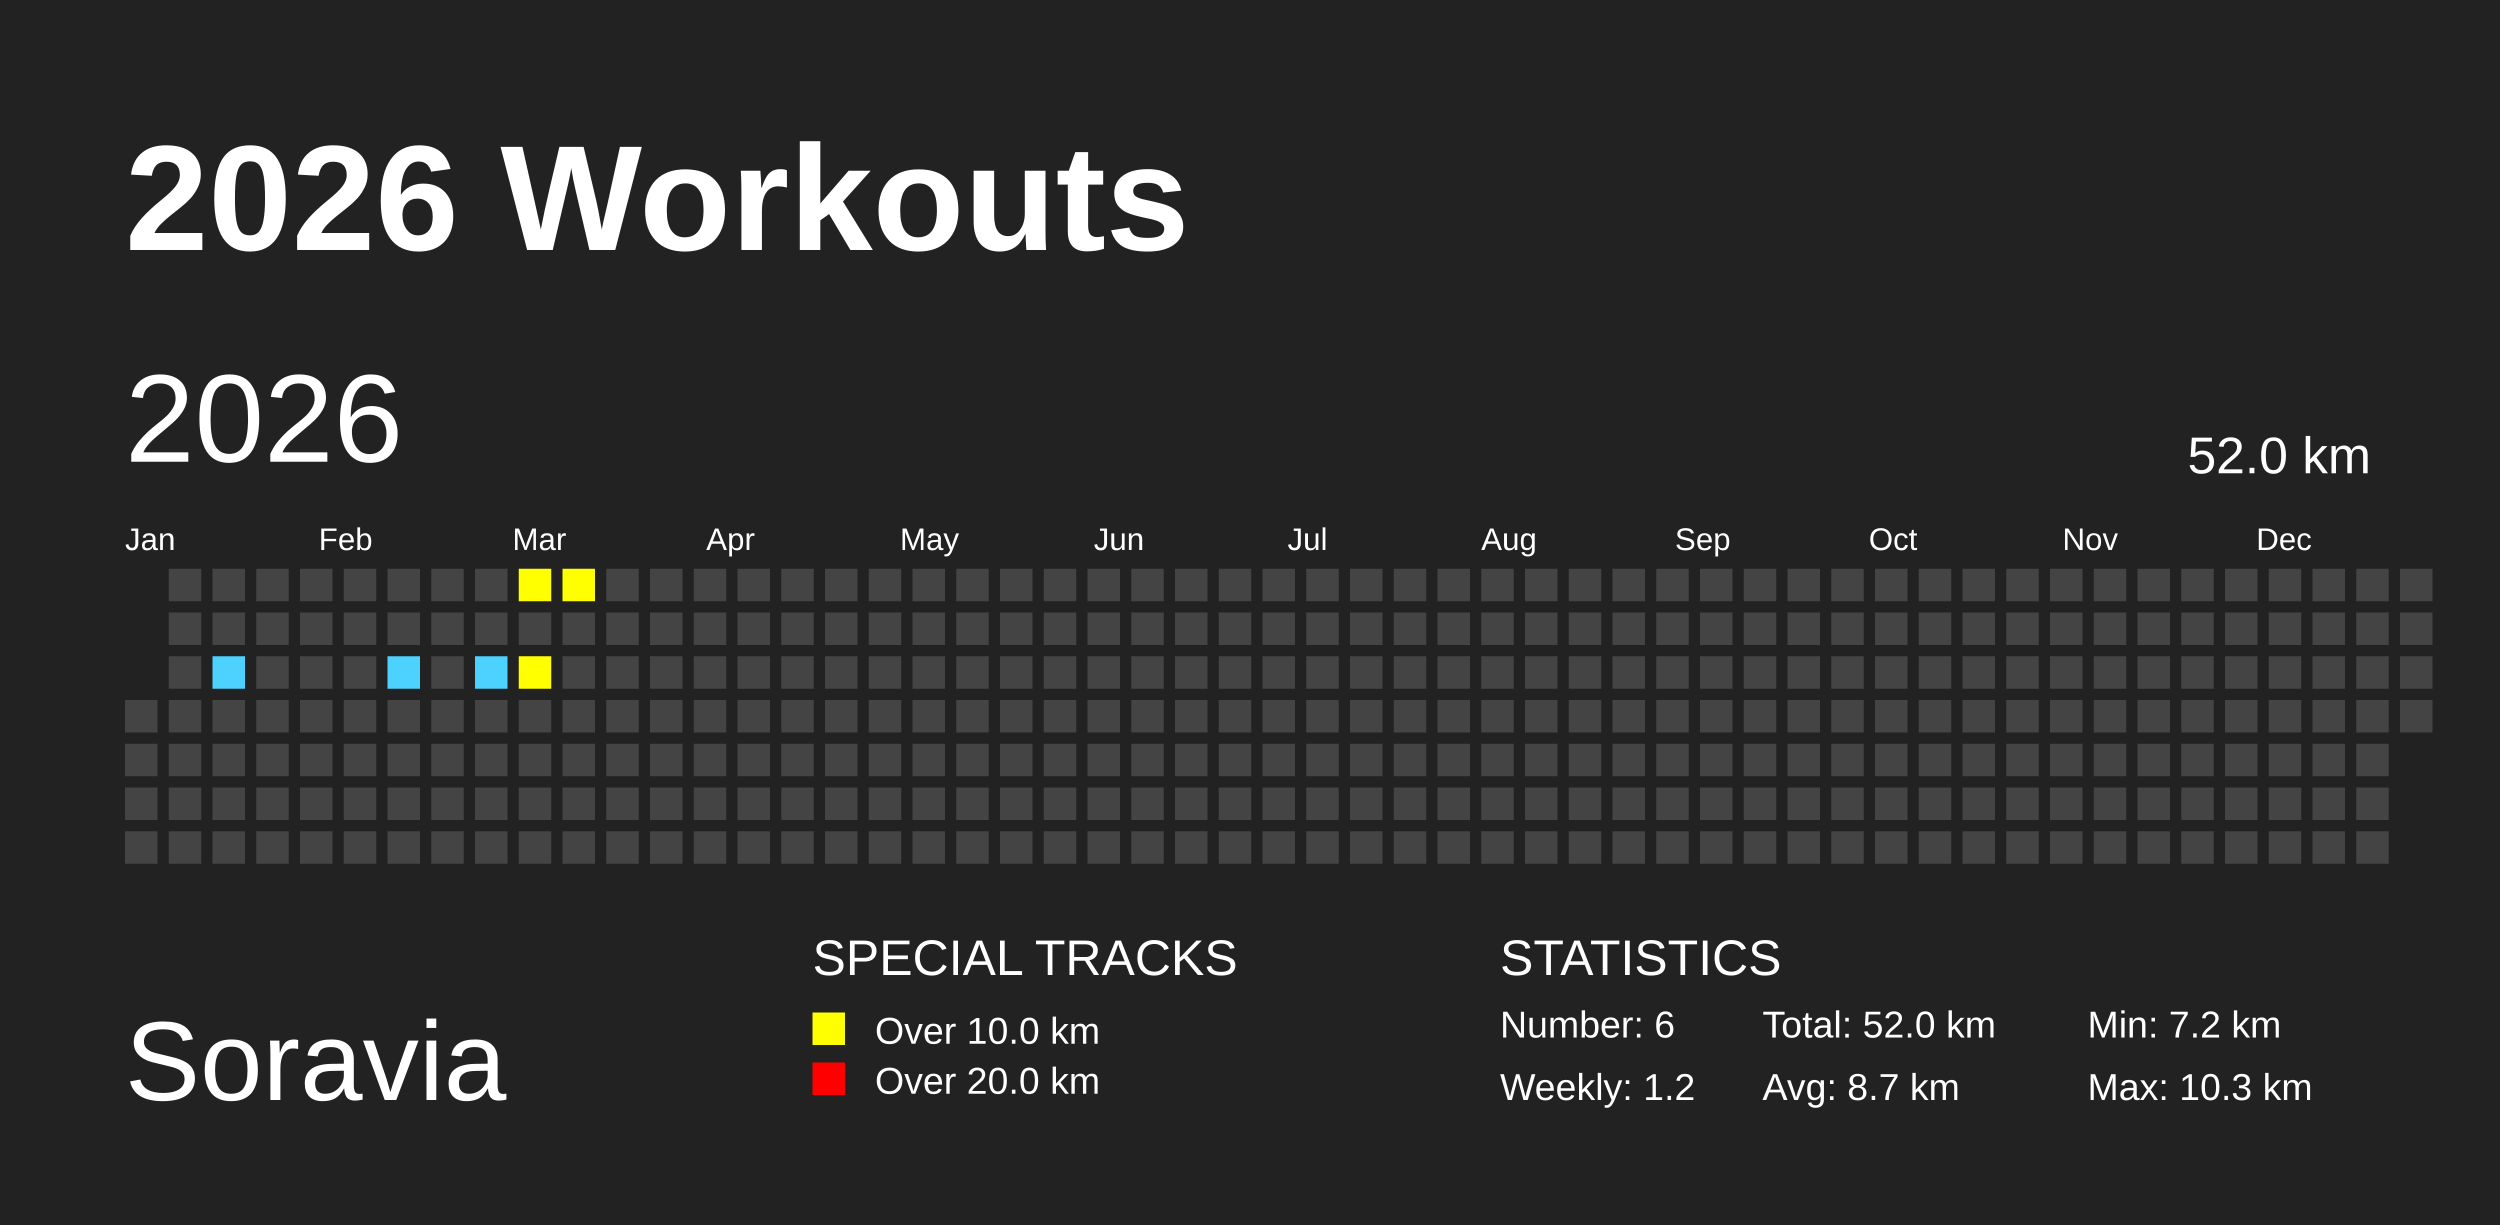
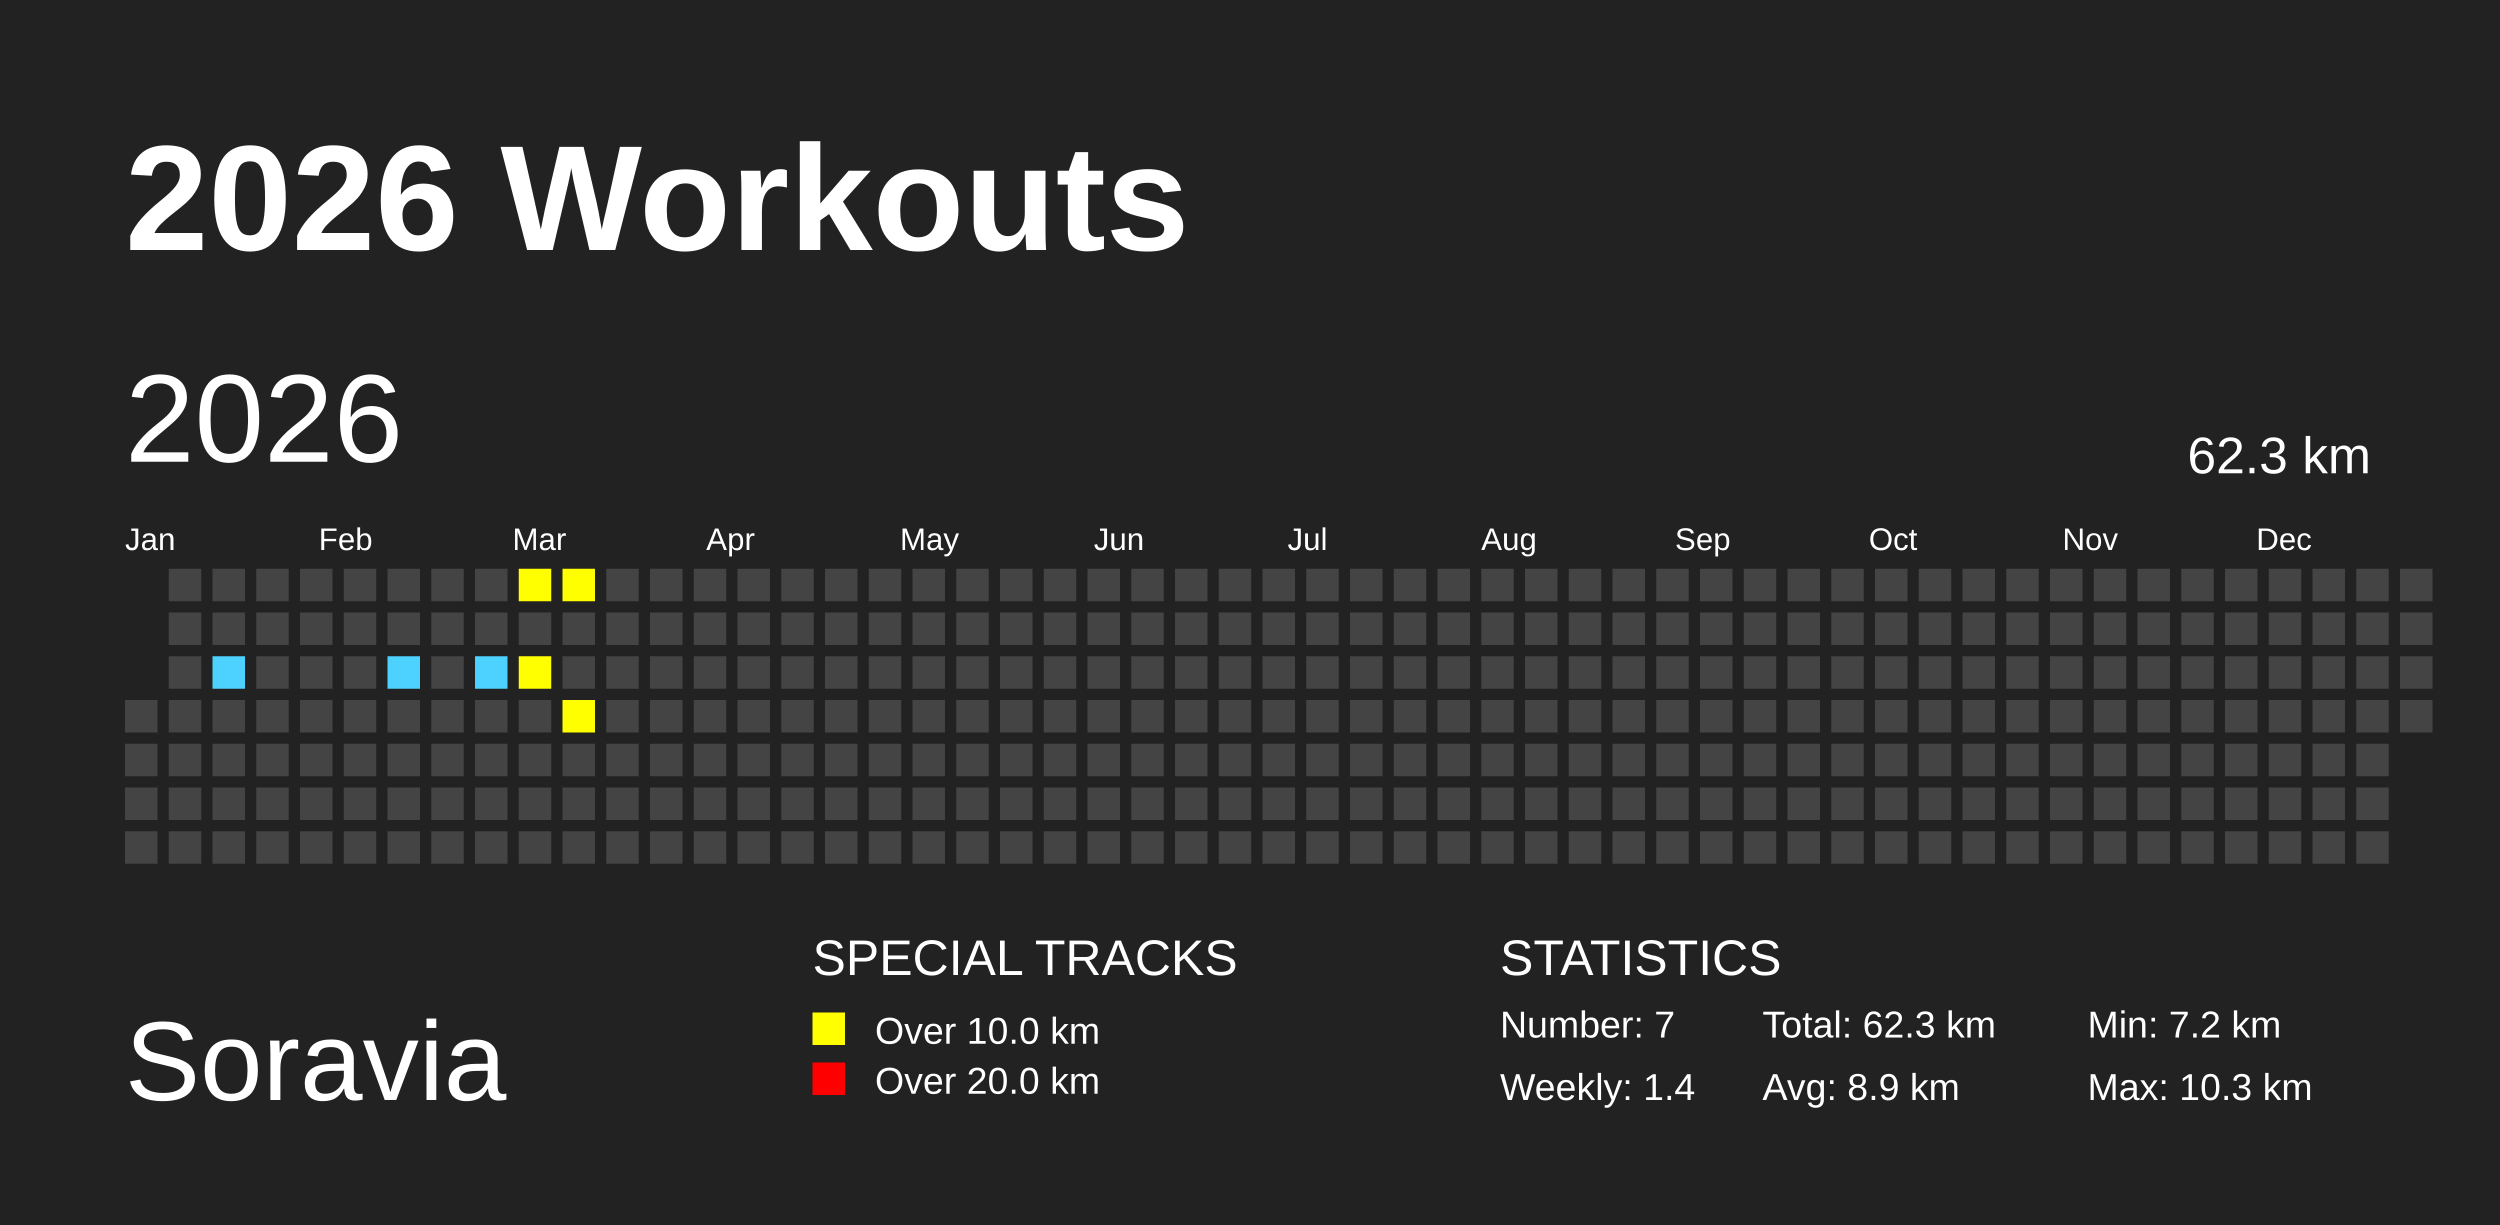
<svg xmlns="http://www.w3.org/2000/svg" baseProfile="full" height="98mm" version="1.1" viewBox="0,0,200,98" width="200mm">
  <defs />
  <rect fill="#222222" height="98" width="200" x="0" y="0" />
  <text fill="#FFFFFF" style="font-size:12px; font-family:Arial; font-weight:bold;" x="10" y="20">2026 Workouts</text>
  <text fill="#FFFFFF" style="font-size:9px; font-family:Arial" x="10" y="88">Soravia</text>
  <text fill="#FFFFFF" style="font-size:4px; font-family:Arial" x="65" y="78">SPECIAL TRACKS</text>
  <rect fill="yellow" height="2.6" width="2.6" x="65" y="81" />
  <text fill="#FFFFFF" style="font-size:3px; font-family:Arial" x="70" y="83.5">Over 10.0 km</text>
  <rect fill="red" height="2.6" width="2.6" x="65" y="85" />
  <text fill="#FFFFFF" style="font-size:3px; font-family:Arial" x="70" y="87.5">Over 20.0 km</text>
  <text fill="#FFFFFF" style="font-size:4px; font-family:Arial" x="120" y="78">STATISTICS</text>
-   <text fill="#FFFFFF" style="font-size:3px; font-family:Arial" x="120" y="83">Number: 6</text>
-   <text fill="#FFFFFF" style="font-size:3px; font-family:Arial" x="120" y="88">Weekly: 1.2</text>
-   <text fill="#FFFFFF" style="font-size:3px; font-family:Arial" x="141" y="83">Total: 52.0 km</text>
-   <text fill="#FFFFFF" style="font-size:3px; font-family:Arial" x="141" y="88">Avg: 8.7 km</text>
+   <text fill="#FFFFFF" style="font-size:3px; font-family:Arial" x="120" y="83">Number: 7</text>
+   <text fill="#FFFFFF" style="font-size:3px; font-family:Arial" x="120" y="88">Weekly: 1.4</text>
+   <text fill="#FFFFFF" style="font-size:3px; font-family:Arial" x="141" y="83">Total: 62.3 km</text>
+   <text fill="#FFFFFF" style="font-size:3px; font-family:Arial" x="141" y="88">Avg: 8.9 km</text>
  <text fill="#FFFFFF" style="font-size:3px; font-family:Arial" x="167" y="83">Min: 7.2 km</text>
  <text fill="#FFFFFF" style="font-size:3px; font-family:Arial" x="167" y="88">Max: 10.3 km</text>
  <text dominant-baseline="hanging" fill="#FFFFFF" style="font-size:10.0px; font-family:Arial;" x="10" y="30">2026</text>
-   <text dominant-baseline="hanging" fill="#FFFFFF" style="font-size:4.125px; font-family:Arial;" x="175" y="35">52.0 km</text>
+   <text dominant-baseline="hanging" fill="#FFFFFF" style="font-size:4.125px; font-family:Arial;" x="175" y="35">62.3 km</text>
  <text fill="#FFFFFF" style="font-size:2.5px; font-family:Arial" x="10.0" y="44">Jan</text>
  <text fill="#FFFFFF" style="font-size:2.5px; font-family:Arial" x="25.5" y="44">Feb</text>
  <text fill="#FFFFFF" style="font-size:2.5px; font-family:Arial" x="41.0" y="44">Mar</text>
  <text fill="#FFFFFF" style="font-size:2.5px; font-family:Arial" x="56.5" y="44">Apr</text>
  <text fill="#FFFFFF" style="font-size:2.5px; font-family:Arial" x="72.0" y="44">May</text>
  <text fill="#FFFFFF" style="font-size:2.5px; font-family:Arial" x="87.5" y="44">Jun</text>
  <text fill="#FFFFFF" style="font-size:2.5px; font-family:Arial" x="103.0" y="44">Jul</text>
  <text fill="#FFFFFF" style="font-size:2.5px; font-family:Arial" x="118.5" y="44">Aug</text>
  <text fill="#FFFFFF" style="font-size:2.5px; font-family:Arial" x="134.0" y="44">Sep</text>
  <text fill="#FFFFFF" style="font-size:2.5px; font-family:Arial" x="149.5" y="44">Oct</text>
  <text fill="#FFFFFF" style="font-size:2.5px; font-family:Arial" x="165.0" y="44">Nov</text>
  <text fill="#FFFFFF" style="font-size:2.5px; font-family:Arial" x="180.5" y="44">Dec</text>
  <rect fill="#444444" height="2.6" width="2.6" x="10.0" y="56.0" />
  <rect fill="#444444" height="2.6" width="2.6" x="10.0" y="59.5" />
  <rect fill="#444444" height="2.6" width="2.6" x="10.0" y="63.0" />
  <rect fill="#444444" height="2.6" width="2.6" x="10.0" y="66.5" />
  <rect fill="#444444" height="2.6" width="2.6" x="13.5" y="45.5" />
  <rect fill="#444444" height="2.6" width="2.6" x="13.5" y="49.0" />
  <rect fill="#444444" height="2.6" width="2.6" x="13.5" y="52.5" />
  <rect fill="#444444" height="2.6" width="2.6" x="13.5" y="56.0" />
  <rect fill="#444444" height="2.6" width="2.6" x="13.5" y="59.5" />
  <rect fill="#444444" height="2.6" width="2.6" x="13.5" y="63.0" />
  <rect fill="#444444" height="2.6" width="2.6" x="13.5" y="66.5" />
  <rect fill="#444444" height="2.6" width="2.6" x="17.0" y="45.5" />
  <rect fill="#444444" height="2.6" width="2.6" x="17.0" y="49.0" />
  <rect fill="#4DD2FF" height="2.6" width="2.6" x="17.0" y="52.5" />
  <rect fill="#444444" height="2.6" width="2.6" x="17.0" y="56.0" />
  <rect fill="#444444" height="2.6" width="2.6" x="17.0" y="59.5" />
  <rect fill="#444444" height="2.6" width="2.6" x="17.0" y="63.0" />
  <rect fill="#444444" height="2.6" width="2.6" x="17.0" y="66.5" />
  <rect fill="#444444" height="2.6" width="2.6" x="20.5" y="45.5" />
  <rect fill="#444444" height="2.6" width="2.6" x="20.5" y="49.0" />
  <rect fill="#444444" height="2.6" width="2.6" x="20.5" y="52.5" />
  <rect fill="#444444" height="2.6" width="2.6" x="20.5" y="56.0" />
  <rect fill="#444444" height="2.6" width="2.6" x="20.5" y="59.5" />
  <rect fill="#444444" height="2.6" width="2.6" x="20.5" y="63.0" />
  <rect fill="#444444" height="2.6" width="2.6" x="20.5" y="66.5" />
  <rect fill="#444444" height="2.6" width="2.6" x="24.0" y="45.5" />
  <rect fill="#444444" height="2.6" width="2.6" x="24.0" y="49.0" />
  <rect fill="#444444" height="2.6" width="2.6" x="24.0" y="52.5" />
  <rect fill="#444444" height="2.6" width="2.6" x="24.0" y="56.0" />
  <rect fill="#444444" height="2.6" width="2.6" x="24.0" y="59.5" />
  <rect fill="#444444" height="2.6" width="2.6" x="24.0" y="63.0" />
  <rect fill="#444444" height="2.6" width="2.6" x="24.0" y="66.5" />
  <rect fill="#444444" height="2.6" width="2.6" x="27.5" y="45.5" />
  <rect fill="#444444" height="2.6" width="2.6" x="27.5" y="49.0" />
  <rect fill="#444444" height="2.6" width="2.6" x="27.5" y="52.5" />
  <rect fill="#444444" height="2.6" width="2.6" x="27.5" y="56.0" />
  <rect fill="#444444" height="2.6" width="2.6" x="27.5" y="59.5" />
  <rect fill="#444444" height="2.6" width="2.6" x="27.5" y="63.0" />
  <rect fill="#444444" height="2.6" width="2.6" x="27.5" y="66.5" />
  <rect fill="#444444" height="2.6" width="2.6" x="31.0" y="45.5" />
  <rect fill="#444444" height="2.6" width="2.6" x="31.0" y="49.0" />
  <rect fill="#4DD2FF" height="2.6" width="2.6" x="31.0" y="52.5" />
  <rect fill="#444444" height="2.6" width="2.6" x="31.0" y="56.0" />
  <rect fill="#444444" height="2.6" width="2.6" x="31.0" y="59.5" />
  <rect fill="#444444" height="2.6" width="2.6" x="31.0" y="63.0" />
  <rect fill="#444444" height="2.6" width="2.6" x="31.0" y="66.5" />
  <rect fill="#444444" height="2.6" width="2.6" x="34.5" y="45.5" />
  <rect fill="#444444" height="2.6" width="2.6" x="34.5" y="49.0" />
  <rect fill="#444444" height="2.6" width="2.6" x="34.5" y="52.5" />
  <rect fill="#444444" height="2.6" width="2.6" x="34.5" y="56.0" />
  <rect fill="#444444" height="2.6" width="2.6" x="34.5" y="59.5" />
  <rect fill="#444444" height="2.6" width="2.6" x="34.5" y="63.0" />
  <rect fill="#444444" height="2.6" width="2.6" x="34.5" y="66.5" />
  <rect fill="#444444" height="2.6" width="2.6" x="38.0" y="45.5" />
  <rect fill="#444444" height="2.6" width="2.6" x="38.0" y="49.0" />
  <rect fill="#4DD2FF" height="2.6" width="2.6" x="38.0" y="52.5" />
  <rect fill="#444444" height="2.6" width="2.6" x="38.0" y="56.0" />
  <rect fill="#444444" height="2.6" width="2.6" x="38.0" y="59.5" />
  <rect fill="#444444" height="2.6" width="2.6" x="38.0" y="63.0" />
  <rect fill="#444444" height="2.6" width="2.6" x="38.0" y="66.5" />
  <rect fill="yellow" height="2.6" width="2.6" x="41.5" y="45.5" />
  <rect fill="#444444" height="2.6" width="2.6" x="41.5" y="49.0" />
  <rect fill="yellow" height="2.6" width="2.6" x="41.5" y="52.5" />
  <rect fill="#444444" height="2.6" width="2.6" x="41.5" y="56.0" />
  <rect fill="#444444" height="2.6" width="2.6" x="41.5" y="59.5" />
  <rect fill="#444444" height="2.6" width="2.6" x="41.5" y="63.0" />
  <rect fill="#444444" height="2.6" width="2.6" x="41.5" y="66.5" />
  <rect fill="yellow" height="2.6" width="2.6" x="45.0" y="45.5" />
  <rect fill="#444444" height="2.6" width="2.6" x="45.0" y="49.0" />
  <rect fill="#444444" height="2.6" width="2.6" x="45.0" y="52.5" />
-   <rect fill="#444444" height="2.6" width="2.6" x="45.0" y="56.0" />
+   <rect fill="yellow" height="2.6" width="2.6" x="45.0" y="56.0" />
  <rect fill="#444444" height="2.6" width="2.6" x="45.0" y="59.5" />
  <rect fill="#444444" height="2.6" width="2.6" x="45.0" y="63.0" />
  <rect fill="#444444" height="2.6" width="2.6" x="45.0" y="66.5" />
  <rect fill="#444444" height="2.6" width="2.6" x="48.5" y="45.5" />
  <rect fill="#444444" height="2.6" width="2.6" x="48.5" y="49.0" />
  <rect fill="#444444" height="2.6" width="2.6" x="48.5" y="52.5" />
  <rect fill="#444444" height="2.6" width="2.6" x="48.5" y="56.0" />
  <rect fill="#444444" height="2.6" width="2.6" x="48.5" y="59.5" />
  <rect fill="#444444" height="2.6" width="2.6" x="48.5" y="63.0" />
  <rect fill="#444444" height="2.6" width="2.6" x="48.5" y="66.5" />
  <rect fill="#444444" height="2.6" width="2.6" x="52.0" y="45.5" />
  <rect fill="#444444" height="2.6" width="2.6" x="52.0" y="49.0" />
  <rect fill="#444444" height="2.6" width="2.6" x="52.0" y="52.5" />
  <rect fill="#444444" height="2.6" width="2.6" x="52.0" y="56.0" />
  <rect fill="#444444" height="2.6" width="2.6" x="52.0" y="59.5" />
  <rect fill="#444444" height="2.6" width="2.6" x="52.0" y="63.0" />
  <rect fill="#444444" height="2.6" width="2.6" x="52.0" y="66.5" />
  <rect fill="#444444" height="2.6" width="2.6" x="55.5" y="45.5" />
  <rect fill="#444444" height="2.6" width="2.6" x="55.5" y="49.0" />
  <rect fill="#444444" height="2.6" width="2.6" x="55.5" y="52.5" />
  <rect fill="#444444" height="2.6" width="2.6" x="55.5" y="56.0" />
  <rect fill="#444444" height="2.6" width="2.6" x="55.5" y="59.5" />
  <rect fill="#444444" height="2.6" width="2.6" x="55.5" y="63.0" />
  <rect fill="#444444" height="2.6" width="2.6" x="55.5" y="66.5" />
  <rect fill="#444444" height="2.6" width="2.6" x="59.0" y="45.5" />
  <rect fill="#444444" height="2.6" width="2.6" x="59.0" y="49.0" />
  <rect fill="#444444" height="2.6" width="2.6" x="59.0" y="52.5" />
  <rect fill="#444444" height="2.6" width="2.6" x="59.0" y="56.0" />
  <rect fill="#444444" height="2.6" width="2.6" x="59.0" y="59.5" />
  <rect fill="#444444" height="2.6" width="2.6" x="59.0" y="63.0" />
  <rect fill="#444444" height="2.6" width="2.6" x="59.0" y="66.5" />
  <rect fill="#444444" height="2.6" width="2.6" x="62.5" y="45.5" />
  <rect fill="#444444" height="2.6" width="2.6" x="62.5" y="49.0" />
  <rect fill="#444444" height="2.6" width="2.6" x="62.5" y="52.5" />
  <rect fill="#444444" height="2.6" width="2.6" x="62.5" y="56.0" />
  <rect fill="#444444" height="2.6" width="2.6" x="62.5" y="59.5" />
  <rect fill="#444444" height="2.6" width="2.6" x="62.5" y="63.0" />
  <rect fill="#444444" height="2.6" width="2.6" x="62.5" y="66.5" />
  <rect fill="#444444" height="2.6" width="2.6" x="66.0" y="45.5" />
  <rect fill="#444444" height="2.6" width="2.6" x="66.0" y="49.0" />
  <rect fill="#444444" height="2.6" width="2.6" x="66.0" y="52.5" />
  <rect fill="#444444" height="2.6" width="2.6" x="66.0" y="56.0" />
  <rect fill="#444444" height="2.6" width="2.6" x="66.0" y="59.5" />
  <rect fill="#444444" height="2.6" width="2.6" x="66.0" y="63.0" />
  <rect fill="#444444" height="2.6" width="2.6" x="66.0" y="66.5" />
  <rect fill="#444444" height="2.6" width="2.6" x="69.5" y="45.5" />
  <rect fill="#444444" height="2.6" width="2.6" x="69.5" y="49.0" />
  <rect fill="#444444" height="2.6" width="2.6" x="69.5" y="52.5" />
  <rect fill="#444444" height="2.6" width="2.6" x="69.5" y="56.0" />
  <rect fill="#444444" height="2.6" width="2.6" x="69.5" y="59.5" />
  <rect fill="#444444" height="2.6" width="2.6" x="69.5" y="63.0" />
  <rect fill="#444444" height="2.6" width="2.6" x="69.5" y="66.5" />
  <rect fill="#444444" height="2.6" width="2.6" x="73.0" y="45.5" />
  <rect fill="#444444" height="2.6" width="2.6" x="73.0" y="49.0" />
  <rect fill="#444444" height="2.6" width="2.6" x="73.0" y="52.5" />
  <rect fill="#444444" height="2.6" width="2.6" x="73.0" y="56.0" />
  <rect fill="#444444" height="2.6" width="2.6" x="73.0" y="59.5" />
  <rect fill="#444444" height="2.6" width="2.6" x="73.0" y="63.0" />
  <rect fill="#444444" height="2.6" width="2.6" x="73.0" y="66.5" />
  <rect fill="#444444" height="2.6" width="2.6" x="76.5" y="45.5" />
  <rect fill="#444444" height="2.6" width="2.6" x="76.5" y="49.0" />
  <rect fill="#444444" height="2.6" width="2.6" x="76.5" y="52.5" />
  <rect fill="#444444" height="2.6" width="2.6" x="76.5" y="56.0" />
  <rect fill="#444444" height="2.6" width="2.6" x="76.5" y="59.5" />
  <rect fill="#444444" height="2.6" width="2.6" x="76.5" y="63.0" />
  <rect fill="#444444" height="2.6" width="2.6" x="76.5" y="66.5" />
  <rect fill="#444444" height="2.6" width="2.6" x="80.0" y="45.5" />
  <rect fill="#444444" height="2.6" width="2.6" x="80.0" y="49.0" />
  <rect fill="#444444" height="2.6" width="2.6" x="80.0" y="52.5" />
  <rect fill="#444444" height="2.6" width="2.6" x="80.0" y="56.0" />
  <rect fill="#444444" height="2.6" width="2.6" x="80.0" y="59.5" />
  <rect fill="#444444" height="2.6" width="2.6" x="80.0" y="63.0" />
  <rect fill="#444444" height="2.6" width="2.6" x="80.0" y="66.5" />
  <rect fill="#444444" height="2.6" width="2.6" x="83.5" y="45.5" />
  <rect fill="#444444" height="2.6" width="2.6" x="83.5" y="49.0" />
  <rect fill="#444444" height="2.6" width="2.6" x="83.5" y="52.5" />
  <rect fill="#444444" height="2.6" width="2.6" x="83.5" y="56.0" />
  <rect fill="#444444" height="2.6" width="2.6" x="83.5" y="59.5" />
  <rect fill="#444444" height="2.6" width="2.6" x="83.5" y="63.0" />
  <rect fill="#444444" height="2.6" width="2.6" x="83.5" y="66.5" />
  <rect fill="#444444" height="2.6" width="2.6" x="87.0" y="45.5" />
  <rect fill="#444444" height="2.6" width="2.6" x="87.0" y="49.0" />
  <rect fill="#444444" height="2.6" width="2.6" x="87.0" y="52.5" />
  <rect fill="#444444" height="2.6" width="2.6" x="87.0" y="56.0" />
  <rect fill="#444444" height="2.6" width="2.6" x="87.0" y="59.5" />
  <rect fill="#444444" height="2.6" width="2.6" x="87.0" y="63.0" />
  <rect fill="#444444" height="2.6" width="2.6" x="87.0" y="66.5" />
  <rect fill="#444444" height="2.6" width="2.6" x="90.5" y="45.5" />
  <rect fill="#444444" height="2.6" width="2.6" x="90.5" y="49.0" />
  <rect fill="#444444" height="2.6" width="2.6" x="90.5" y="52.5" />
  <rect fill="#444444" height="2.6" width="2.6" x="90.5" y="56.0" />
  <rect fill="#444444" height="2.6" width="2.6" x="90.5" y="59.5" />
  <rect fill="#444444" height="2.6" width="2.6" x="90.5" y="63.0" />
  <rect fill="#444444" height="2.6" width="2.6" x="90.5" y="66.5" />
  <rect fill="#444444" height="2.6" width="2.6" x="94.0" y="45.5" />
  <rect fill="#444444" height="2.6" width="2.6" x="94.0" y="49.0" />
  <rect fill="#444444" height="2.6" width="2.6" x="94.0" y="52.5" />
  <rect fill="#444444" height="2.6" width="2.6" x="94.0" y="56.0" />
  <rect fill="#444444" height="2.6" width="2.6" x="94.0" y="59.5" />
  <rect fill="#444444" height="2.6" width="2.6" x="94.0" y="63.0" />
  <rect fill="#444444" height="2.6" width="2.6" x="94.0" y="66.5" />
  <rect fill="#444444" height="2.6" width="2.6" x="97.5" y="45.5" />
  <rect fill="#444444" height="2.6" width="2.6" x="97.5" y="49.0" />
  <rect fill="#444444" height="2.6" width="2.6" x="97.5" y="52.5" />
  <rect fill="#444444" height="2.6" width="2.6" x="97.5" y="56.0" />
  <rect fill="#444444" height="2.6" width="2.6" x="97.5" y="59.5" />
  <rect fill="#444444" height="2.6" width="2.6" x="97.5" y="63.0" />
  <rect fill="#444444" height="2.6" width="2.6" x="97.5" y="66.5" />
  <rect fill="#444444" height="2.6" width="2.6" x="101.0" y="45.5" />
  <rect fill="#444444" height="2.6" width="2.6" x="101.0" y="49.0" />
  <rect fill="#444444" height="2.6" width="2.6" x="101.0" y="52.5" />
  <rect fill="#444444" height="2.6" width="2.6" x="101.0" y="56.0" />
  <rect fill="#444444" height="2.6" width="2.6" x="101.0" y="59.5" />
  <rect fill="#444444" height="2.6" width="2.6" x="101.0" y="63.0" />
  <rect fill="#444444" height="2.6" width="2.6" x="101.0" y="66.5" />
  <rect fill="#444444" height="2.6" width="2.6" x="104.5" y="45.5" />
  <rect fill="#444444" height="2.6" width="2.6" x="104.5" y="49.0" />
  <rect fill="#444444" height="2.6" width="2.6" x="104.5" y="52.5" />
  <rect fill="#444444" height="2.6" width="2.6" x="104.5" y="56.0" />
  <rect fill="#444444" height="2.6" width="2.6" x="104.5" y="59.5" />
  <rect fill="#444444" height="2.6" width="2.6" x="104.5" y="63.0" />
  <rect fill="#444444" height="2.6" width="2.6" x="104.5" y="66.5" />
  <rect fill="#444444" height="2.6" width="2.6" x="108.0" y="45.5" />
  <rect fill="#444444" height="2.6" width="2.6" x="108.0" y="49.0" />
  <rect fill="#444444" height="2.6" width="2.6" x="108.0" y="52.5" />
  <rect fill="#444444" height="2.6" width="2.6" x="108.0" y="56.0" />
  <rect fill="#444444" height="2.6" width="2.6" x="108.0" y="59.5" />
  <rect fill="#444444" height="2.6" width="2.6" x="108.0" y="63.0" />
  <rect fill="#444444" height="2.6" width="2.6" x="108.0" y="66.5" />
  <rect fill="#444444" height="2.6" width="2.6" x="111.5" y="45.5" />
  <rect fill="#444444" height="2.6" width="2.6" x="111.5" y="49.0" />
  <rect fill="#444444" height="2.6" width="2.6" x="111.5" y="52.5" />
  <rect fill="#444444" height="2.6" width="2.6" x="111.5" y="56.0" />
  <rect fill="#444444" height="2.6" width="2.6" x="111.5" y="59.5" />
  <rect fill="#444444" height="2.6" width="2.6" x="111.5" y="63.0" />
  <rect fill="#444444" height="2.6" width="2.6" x="111.5" y="66.5" />
  <rect fill="#444444" height="2.6" width="2.6" x="115.0" y="45.5" />
  <rect fill="#444444" height="2.6" width="2.6" x="115.0" y="49.0" />
  <rect fill="#444444" height="2.6" width="2.6" x="115.0" y="52.5" />
  <rect fill="#444444" height="2.6" width="2.6" x="115.0" y="56.0" />
  <rect fill="#444444" height="2.6" width="2.6" x="115.0" y="59.5" />
  <rect fill="#444444" height="2.6" width="2.6" x="115.0" y="63.0" />
  <rect fill="#444444" height="2.6" width="2.6" x="115.0" y="66.5" />
  <rect fill="#444444" height="2.6" width="2.6" x="118.5" y="45.5" />
  <rect fill="#444444" height="2.6" width="2.6" x="118.5" y="49.0" />
  <rect fill="#444444" height="2.6" width="2.6" x="118.5" y="52.5" />
  <rect fill="#444444" height="2.6" width="2.6" x="118.5" y="56.0" />
  <rect fill="#444444" height="2.6" width="2.6" x="118.5" y="59.5" />
  <rect fill="#444444" height="2.6" width="2.6" x="118.5" y="63.0" />
  <rect fill="#444444" height="2.6" width="2.6" x="118.5" y="66.5" />
  <rect fill="#444444" height="2.6" width="2.6" x="122.0" y="45.5" />
  <rect fill="#444444" height="2.6" width="2.6" x="122.0" y="49.0" />
  <rect fill="#444444" height="2.6" width="2.6" x="122.0" y="52.5" />
  <rect fill="#444444" height="2.6" width="2.6" x="122.0" y="56.0" />
  <rect fill="#444444" height="2.6" width="2.6" x="122.0" y="59.5" />
  <rect fill="#444444" height="2.6" width="2.6" x="122.0" y="63.0" />
  <rect fill="#444444" height="2.6" width="2.6" x="122.0" y="66.5" />
  <rect fill="#444444" height="2.6" width="2.6" x="125.5" y="45.5" />
  <rect fill="#444444" height="2.6" width="2.6" x="125.5" y="49.0" />
  <rect fill="#444444" height="2.6" width="2.6" x="125.5" y="52.5" />
  <rect fill="#444444" height="2.6" width="2.6" x="125.5" y="56.0" />
  <rect fill="#444444" height="2.6" width="2.6" x="125.5" y="59.5" />
  <rect fill="#444444" height="2.6" width="2.6" x="125.5" y="63.0" />
  <rect fill="#444444" height="2.6" width="2.6" x="125.5" y="66.5" />
  <rect fill="#444444" height="2.6" width="2.6" x="129.0" y="45.5" />
  <rect fill="#444444" height="2.6" width="2.6" x="129.0" y="49.0" />
  <rect fill="#444444" height="2.6" width="2.6" x="129.0" y="52.5" />
  <rect fill="#444444" height="2.6" width="2.6" x="129.0" y="56.0" />
  <rect fill="#444444" height="2.6" width="2.6" x="129.0" y="59.5" />
  <rect fill="#444444" height="2.6" width="2.6" x="129.0" y="63.0" />
  <rect fill="#444444" height="2.6" width="2.6" x="129.0" y="66.5" />
  <rect fill="#444444" height="2.6" width="2.6" x="132.5" y="45.5" />
  <rect fill="#444444" height="2.6" width="2.6" x="132.5" y="49.0" />
  <rect fill="#444444" height="2.6" width="2.6" x="132.5" y="52.5" />
  <rect fill="#444444" height="2.6" width="2.6" x="132.5" y="56.0" />
  <rect fill="#444444" height="2.6" width="2.6" x="132.5" y="59.5" />
  <rect fill="#444444" height="2.6" width="2.6" x="132.5" y="63.0" />
  <rect fill="#444444" height="2.6" width="2.6" x="132.5" y="66.5" />
  <rect fill="#444444" height="2.6" width="2.6" x="136.0" y="45.5" />
  <rect fill="#444444" height="2.6" width="2.6" x="136.0" y="49.0" />
  <rect fill="#444444" height="2.6" width="2.6" x="136.0" y="52.5" />
  <rect fill="#444444" height="2.6" width="2.6" x="136.0" y="56.0" />
  <rect fill="#444444" height="2.6" width="2.6" x="136.0" y="59.5" />
  <rect fill="#444444" height="2.6" width="2.6" x="136.0" y="63.0" />
  <rect fill="#444444" height="2.6" width="2.6" x="136.0" y="66.5" />
  <rect fill="#444444" height="2.6" width="2.6" x="139.5" y="45.5" />
  <rect fill="#444444" height="2.6" width="2.6" x="139.5" y="49.0" />
  <rect fill="#444444" height="2.6" width="2.6" x="139.5" y="52.5" />
  <rect fill="#444444" height="2.6" width="2.6" x="139.5" y="56.0" />
  <rect fill="#444444" height="2.6" width="2.6" x="139.5" y="59.5" />
  <rect fill="#444444" height="2.6" width="2.6" x="139.5" y="63.0" />
  <rect fill="#444444" height="2.6" width="2.6" x="139.5" y="66.5" />
  <rect fill="#444444" height="2.6" width="2.6" x="143.0" y="45.5" />
  <rect fill="#444444" height="2.6" width="2.6" x="143.0" y="49.0" />
  <rect fill="#444444" height="2.6" width="2.6" x="143.0" y="52.5" />
  <rect fill="#444444" height="2.6" width="2.6" x="143.0" y="56.0" />
  <rect fill="#444444" height="2.6" width="2.6" x="143.0" y="59.5" />
  <rect fill="#444444" height="2.6" width="2.6" x="143.0" y="63.0" />
  <rect fill="#444444" height="2.6" width="2.6" x="143.0" y="66.5" />
  <rect fill="#444444" height="2.6" width="2.6" x="146.5" y="45.5" />
  <rect fill="#444444" height="2.6" width="2.6" x="146.5" y="49.0" />
  <rect fill="#444444" height="2.6" width="2.6" x="146.5" y="52.5" />
  <rect fill="#444444" height="2.6" width="2.6" x="146.5" y="56.0" />
  <rect fill="#444444" height="2.6" width="2.6" x="146.5" y="59.5" />
  <rect fill="#444444" height="2.6" width="2.6" x="146.5" y="63.0" />
  <rect fill="#444444" height="2.6" width="2.6" x="146.5" y="66.5" />
  <rect fill="#444444" height="2.6" width="2.6" x="150.0" y="45.5" />
  <rect fill="#444444" height="2.6" width="2.6" x="150.0" y="49.0" />
  <rect fill="#444444" height="2.6" width="2.6" x="150.0" y="52.5" />
  <rect fill="#444444" height="2.6" width="2.6" x="150.0" y="56.0" />
  <rect fill="#444444" height="2.6" width="2.6" x="150.0" y="59.5" />
  <rect fill="#444444" height="2.6" width="2.6" x="150.0" y="63.0" />
  <rect fill="#444444" height="2.6" width="2.6" x="150.0" y="66.5" />
  <rect fill="#444444" height="2.6" width="2.6" x="153.5" y="45.5" />
  <rect fill="#444444" height="2.6" width="2.6" x="153.5" y="49.0" />
  <rect fill="#444444" height="2.6" width="2.6" x="153.5" y="52.5" />
  <rect fill="#444444" height="2.6" width="2.6" x="153.5" y="56.0" />
  <rect fill="#444444" height="2.6" width="2.6" x="153.5" y="59.5" />
  <rect fill="#444444" height="2.6" width="2.6" x="153.5" y="63.0" />
  <rect fill="#444444" height="2.6" width="2.6" x="153.5" y="66.5" />
  <rect fill="#444444" height="2.6" width="2.6" x="157.0" y="45.5" />
  <rect fill="#444444" height="2.6" width="2.6" x="157.0" y="49.0" />
  <rect fill="#444444" height="2.6" width="2.6" x="157.0" y="52.5" />
  <rect fill="#444444" height="2.6" width="2.6" x="157.0" y="56.0" />
  <rect fill="#444444" height="2.6" width="2.6" x="157.0" y="59.5" />
  <rect fill="#444444" height="2.6" width="2.6" x="157.0" y="63.0" />
  <rect fill="#444444" height="2.6" width="2.6" x="157.0" y="66.5" />
  <rect fill="#444444" height="2.6" width="2.6" x="160.5" y="45.5" />
  <rect fill="#444444" height="2.6" width="2.6" x="160.5" y="49.0" />
  <rect fill="#444444" height="2.6" width="2.6" x="160.5" y="52.5" />
  <rect fill="#444444" height="2.6" width="2.6" x="160.5" y="56.0" />
  <rect fill="#444444" height="2.6" width="2.6" x="160.5" y="59.5" />
  <rect fill="#444444" height="2.6" width="2.6" x="160.5" y="63.0" />
  <rect fill="#444444" height="2.6" width="2.6" x="160.5" y="66.5" />
  <rect fill="#444444" height="2.6" width="2.6" x="164.0" y="45.5" />
  <rect fill="#444444" height="2.6" width="2.6" x="164.0" y="49.0" />
  <rect fill="#444444" height="2.6" width="2.6" x="164.0" y="52.5" />
  <rect fill="#444444" height="2.6" width="2.6" x="164.0" y="56.0" />
  <rect fill="#444444" height="2.6" width="2.6" x="164.0" y="59.5" />
  <rect fill="#444444" height="2.6" width="2.6" x="164.0" y="63.0" />
  <rect fill="#444444" height="2.6" width="2.6" x="164.0" y="66.5" />
  <rect fill="#444444" height="2.6" width="2.6" x="167.5" y="45.5" />
  <rect fill="#444444" height="2.6" width="2.6" x="167.5" y="49.0" />
  <rect fill="#444444" height="2.6" width="2.6" x="167.5" y="52.5" />
  <rect fill="#444444" height="2.6" width="2.6" x="167.5" y="56.0" />
  <rect fill="#444444" height="2.6" width="2.6" x="167.5" y="59.5" />
  <rect fill="#444444" height="2.6" width="2.6" x="167.5" y="63.0" />
  <rect fill="#444444" height="2.6" width="2.6" x="167.5" y="66.5" />
  <rect fill="#444444" height="2.6" width="2.6" x="171.0" y="45.5" />
  <rect fill="#444444" height="2.6" width="2.6" x="171.0" y="49.0" />
  <rect fill="#444444" height="2.6" width="2.6" x="171.0" y="52.5" />
  <rect fill="#444444" height="2.6" width="2.6" x="171.0" y="56.0" />
  <rect fill="#444444" height="2.6" width="2.6" x="171.0" y="59.5" />
  <rect fill="#444444" height="2.6" width="2.6" x="171.0" y="63.0" />
  <rect fill="#444444" height="2.6" width="2.6" x="171.0" y="66.5" />
  <rect fill="#444444" height="2.6" width="2.6" x="174.5" y="45.5" />
  <rect fill="#444444" height="2.6" width="2.6" x="174.5" y="49.0" />
  <rect fill="#444444" height="2.6" width="2.6" x="174.5" y="52.5" />
  <rect fill="#444444" height="2.6" width="2.6" x="174.5" y="56.0" />
  <rect fill="#444444" height="2.6" width="2.6" x="174.5" y="59.5" />
  <rect fill="#444444" height="2.6" width="2.6" x="174.5" y="63.0" />
  <rect fill="#444444" height="2.6" width="2.6" x="174.5" y="66.5" />
  <rect fill="#444444" height="2.6" width="2.6" x="178.0" y="45.5" />
  <rect fill="#444444" height="2.6" width="2.6" x="178.0" y="49.0" />
  <rect fill="#444444" height="2.6" width="2.6" x="178.0" y="52.5" />
  <rect fill="#444444" height="2.6" width="2.6" x="178.0" y="56.0" />
  <rect fill="#444444" height="2.6" width="2.6" x="178.0" y="59.5" />
  <rect fill="#444444" height="2.6" width="2.6" x="178.0" y="63.0" />
  <rect fill="#444444" height="2.6" width="2.6" x="178.0" y="66.5" />
  <rect fill="#444444" height="2.6" width="2.6" x="181.5" y="45.5" />
  <rect fill="#444444" height="2.6" width="2.6" x="181.5" y="49.0" />
  <rect fill="#444444" height="2.6" width="2.6" x="181.5" y="52.5" />
  <rect fill="#444444" height="2.6" width="2.6" x="181.5" y="56.0" />
  <rect fill="#444444" height="2.6" width="2.6" x="181.5" y="59.5" />
  <rect fill="#444444" height="2.6" width="2.6" x="181.5" y="63.0" />
  <rect fill="#444444" height="2.6" width="2.6" x="181.5" y="66.5" />
  <rect fill="#444444" height="2.6" width="2.6" x="185.0" y="45.5" />
  <rect fill="#444444" height="2.6" width="2.6" x="185.0" y="49.0" />
  <rect fill="#444444" height="2.6" width="2.6" x="185.0" y="52.5" />
  <rect fill="#444444" height="2.6" width="2.6" x="185.0" y="56.0" />
  <rect fill="#444444" height="2.6" width="2.6" x="185.0" y="59.5" />
  <rect fill="#444444" height="2.6" width="2.6" x="185.0" y="63.0" />
  <rect fill="#444444" height="2.6" width="2.6" x="185.0" y="66.5" />
  <rect fill="#444444" height="2.6" width="2.6" x="188.5" y="45.5" />
  <rect fill="#444444" height="2.6" width="2.6" x="188.5" y="49.0" />
  <rect fill="#444444" height="2.6" width="2.6" x="188.5" y="52.5" />
  <rect fill="#444444" height="2.6" width="2.6" x="188.5" y="56.0" />
  <rect fill="#444444" height="2.6" width="2.6" x="188.5" y="59.5" />
  <rect fill="#444444" height="2.6" width="2.6" x="188.5" y="63.0" />
  <rect fill="#444444" height="2.6" width="2.6" x="188.5" y="66.5" />
  <rect fill="#444444" height="2.6" width="2.6" x="192.0" y="45.5" />
  <rect fill="#444444" height="2.6" width="2.6" x="192.0" y="49.0" />
  <rect fill="#444444" height="2.6" width="2.6" x="192.0" y="52.5" />
  <rect fill="#444444" height="2.6" width="2.6" x="192.0" y="56.0" />
</svg>
